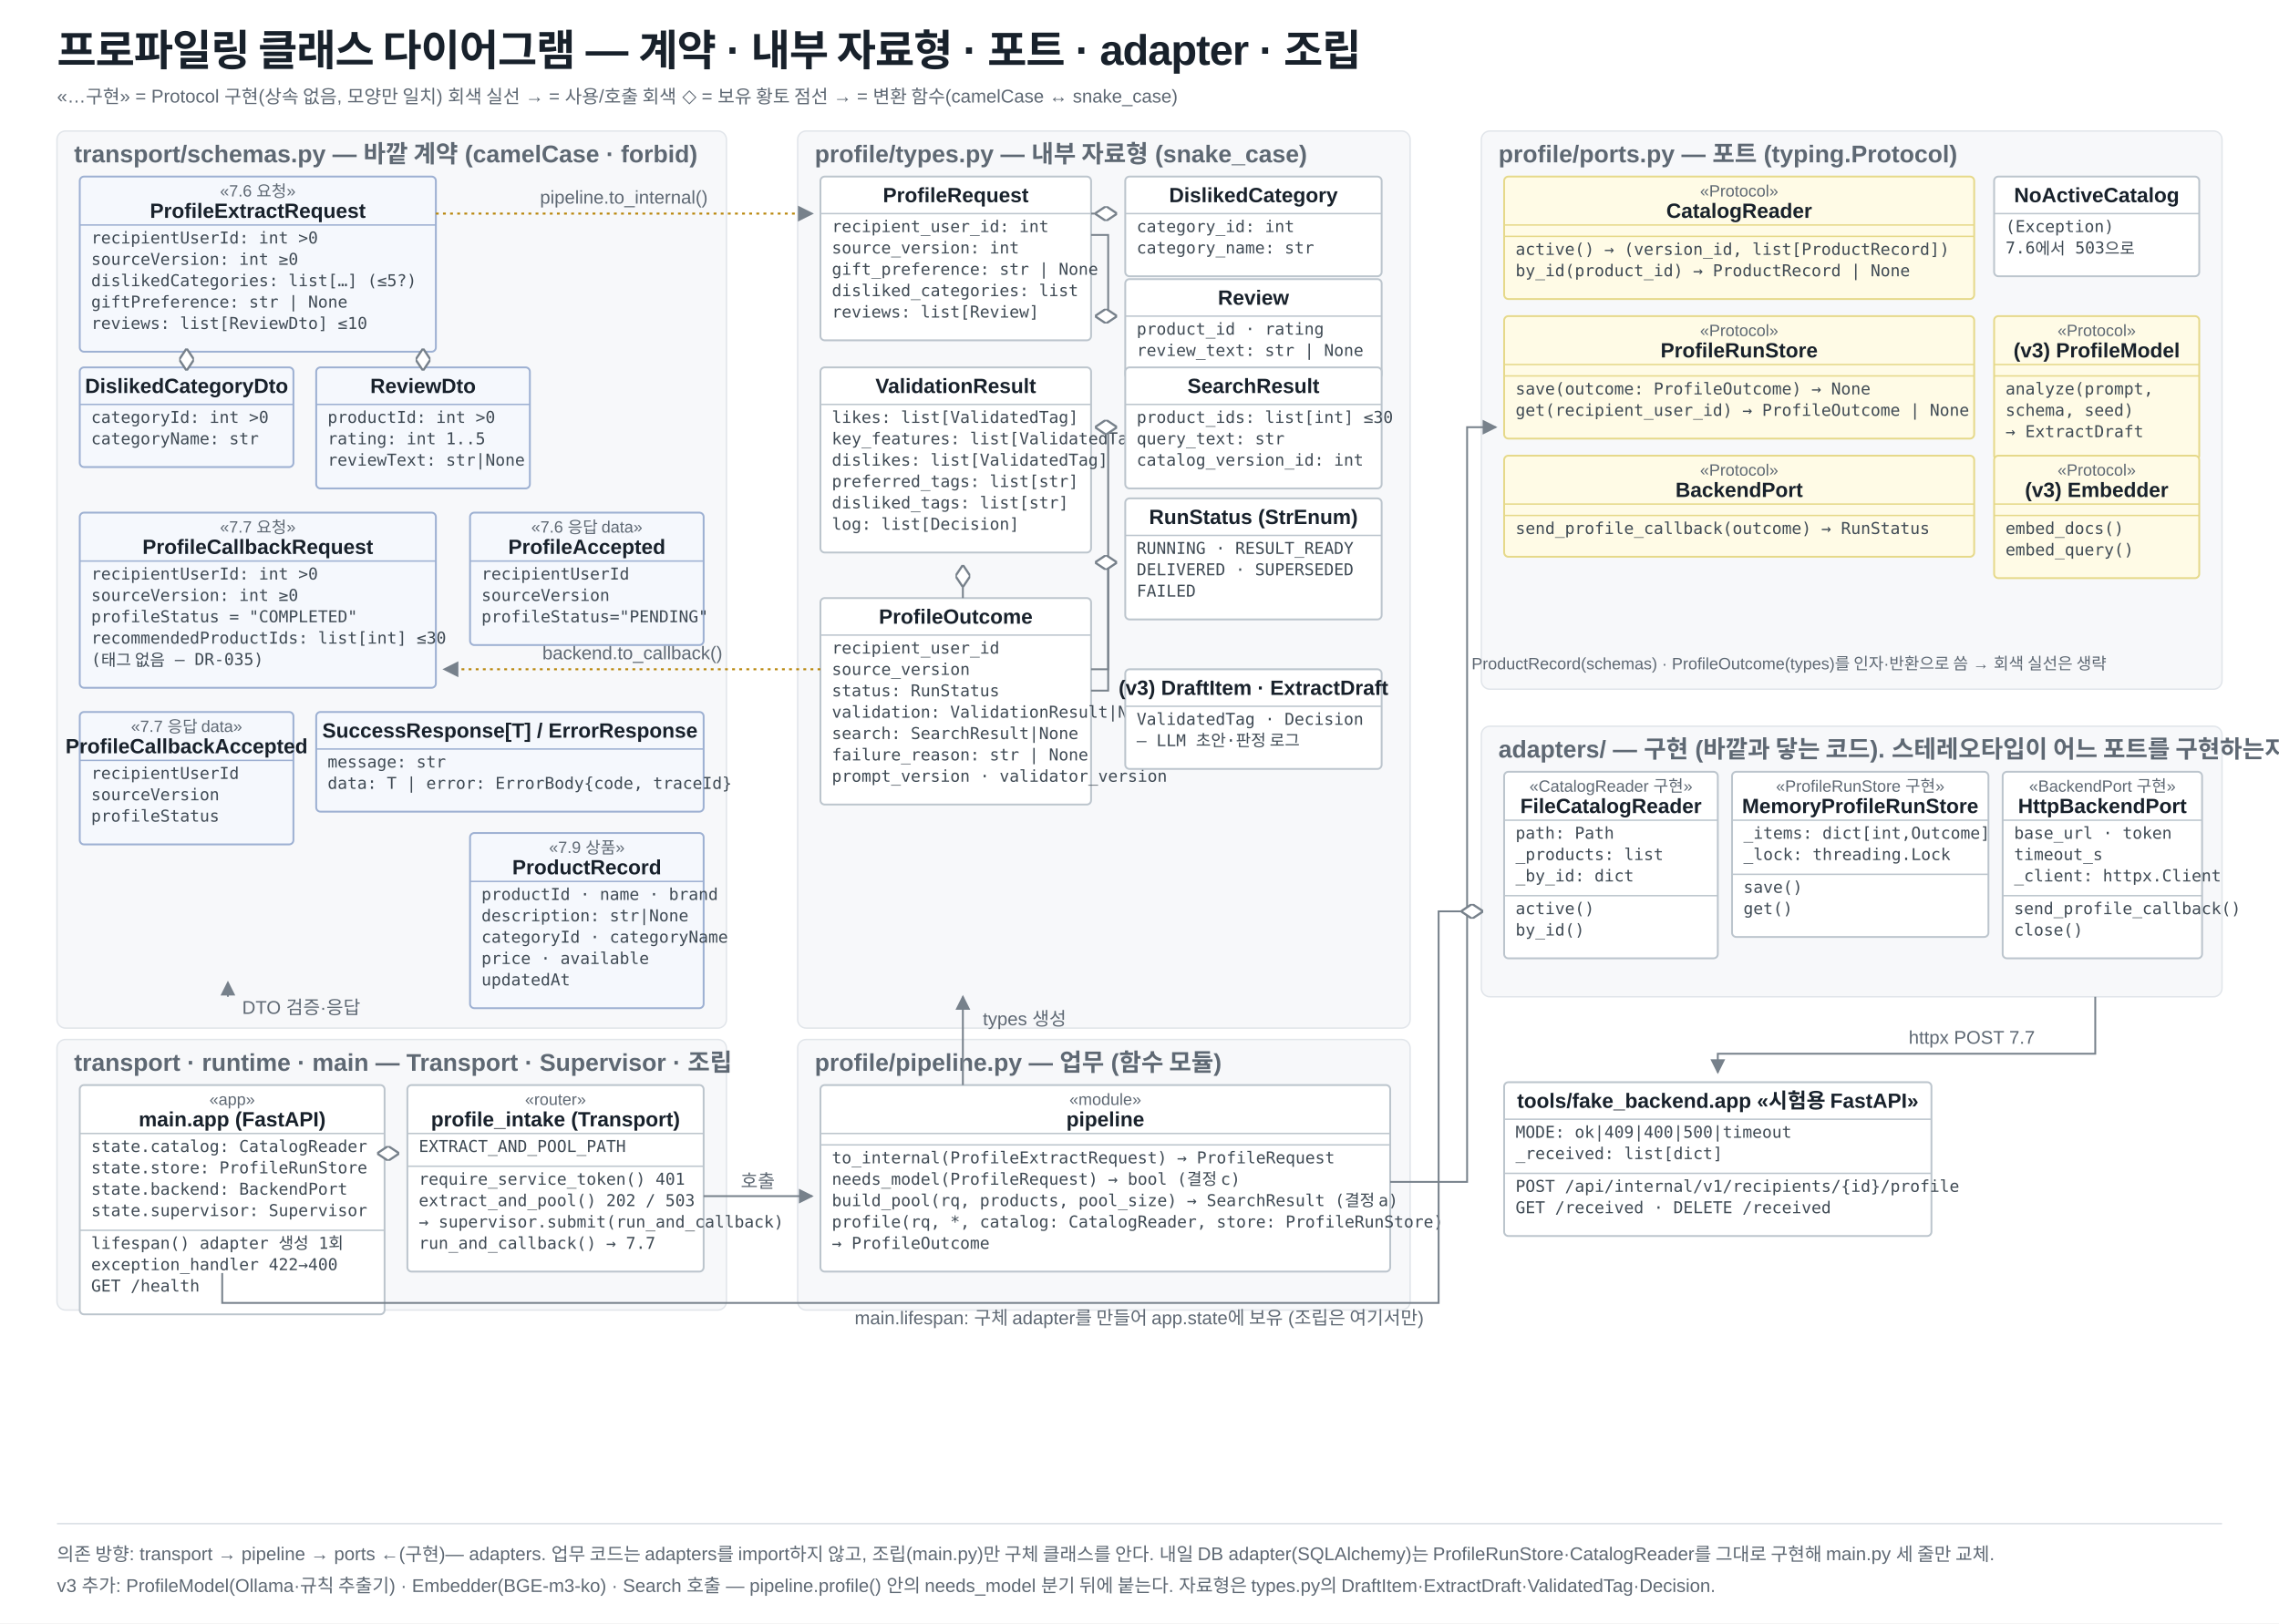
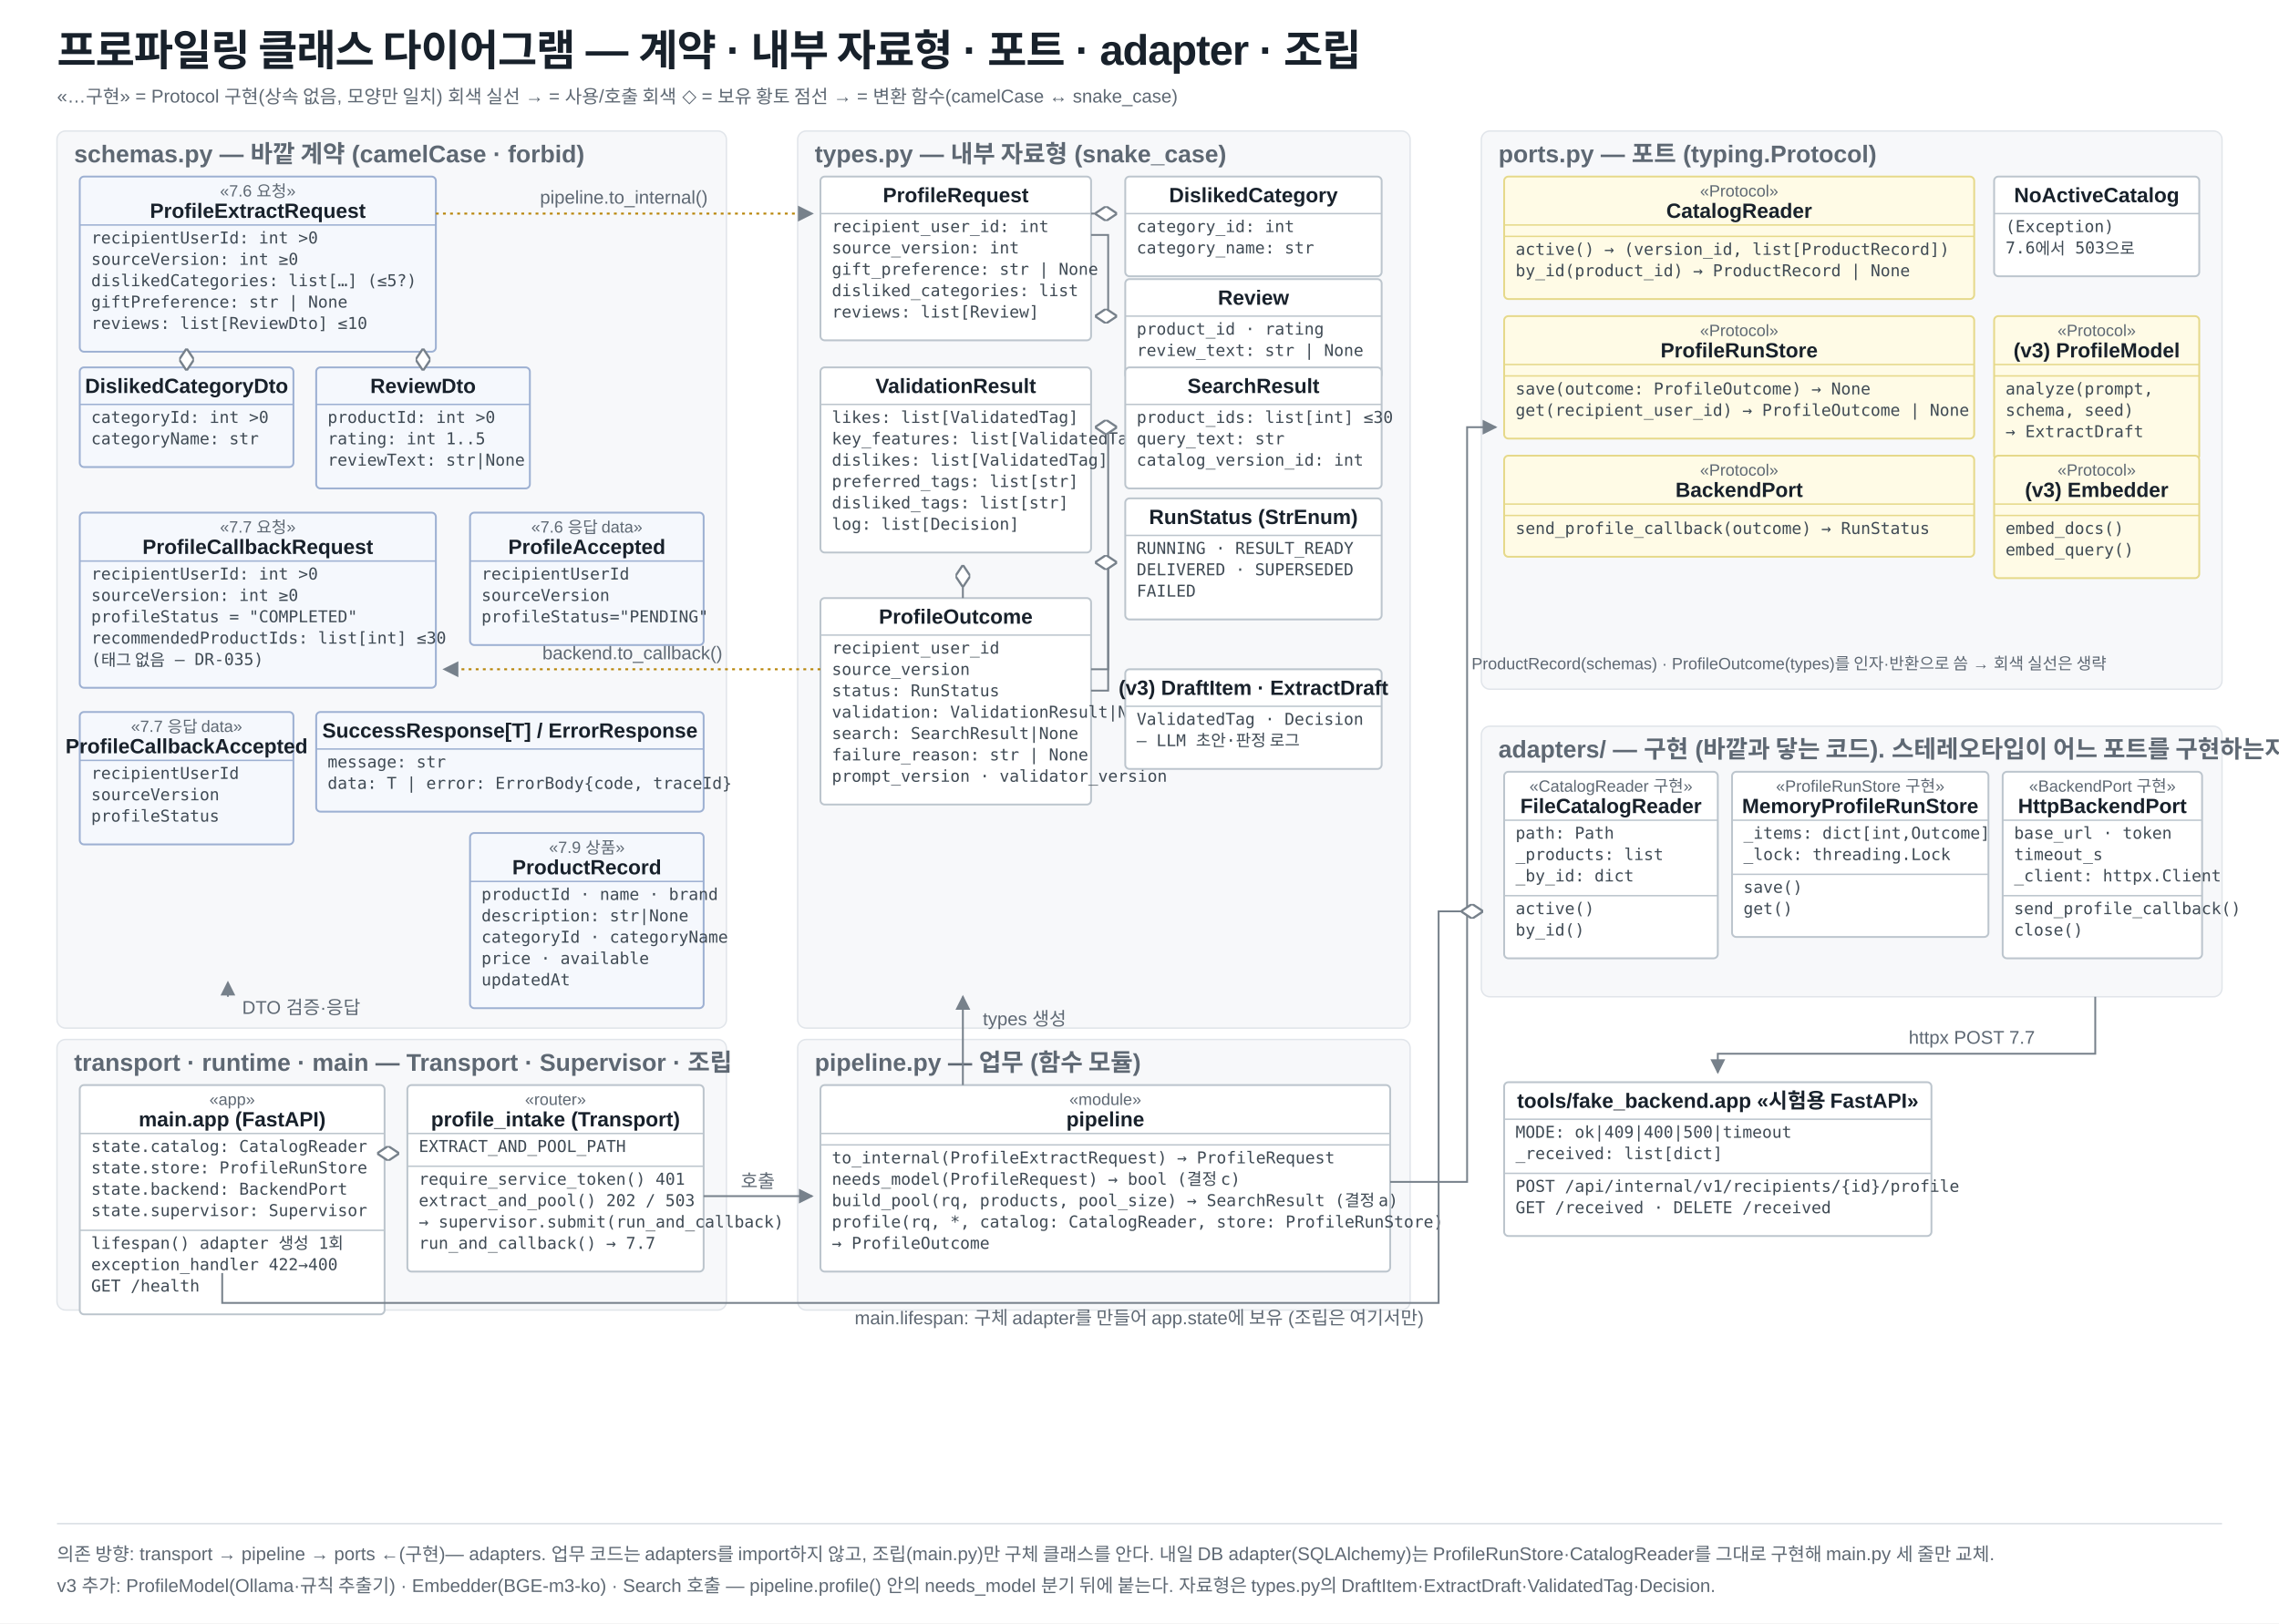
<svg xmlns="http://www.w3.org/2000/svg" width="3200" height="2280" viewBox="0 0 1600 1140" role="img">
  <defs>
    <marker id="tri" markerWidth="12" markerHeight="12" refX="11" refY="6" orient="auto">
      <path d="M0 0 L12 6 L0 12 Z" fill="#fff" stroke="#3b6fb6" stroke-width="1.3" />
    </marker>
    <marker id="arr" markerWidth="8" markerHeight="8" refX="7" refY="4" orient="auto">
      <path d="M0 0 L8 4 L0 8 Z" fill="#77818b" />
    </marker>
    <marker id="dia" markerWidth="12" markerHeight="8" refX="11" refY="4" orient="auto">
      <path d="M0 4 L6 0 L12 4 L6 8 Z" fill="#fff" stroke="#77818b" stroke-width="1.2" />
    </marker>
    <style>text{font-family:"Apple SD Gothic Neo","Noto Sans KR",Arial,sans-serif;fill:#18212b}.title{font-size:30px;font-weight:700;letter-spacing:-.6px}.pkg{font-size:17px;font-weight:700;fill:#5e6873}.cn{font-size:14.5px;font-weight:700}.st{font-size:11.5px;fill:#5e6873}.m{font-family:Menlo,ui-monospace,monospace;font-size:11.5px;fill:#3f4a54}.small{font-size:13px;fill:#5e6873}
.impl{fill:none;stroke:#3b6fb6;stroke-width:1.4;stroke-dasharray:6 4;marker-end:url(#tri)}.use{fill:none;stroke:#77818b;stroke-width:1.3;marker-end:url(#arr)}.has{fill:none;stroke:#77818b;stroke-width:1.3;marker-end:url(#dia)}.conv{fill:none;stroke:#b8860b;stroke-width:1.4;stroke-dasharray:2 3;marker-end:url(#arr)}.pkgbg{fill:#f7f8fa;stroke:#e1e5ea;stroke-width:1}.rule{stroke:#d9dee3;stroke-width:1}</style>
  </defs>
  <rect width="1600" height="1140" fill="white" />
  <text x="40" y="46" class="title">프로파일링 클래스 다이어그램 — 계약 · 내부 자료형 · 포트 · adapter · 조립</text>
  <text x="40" y="72" class="small">«…구현» = Protocol 구현(상속 없음, 모양만 일치)   회색 실선 → = 사용/호출   회색 ◇ = 보유   황토 점선 → = 변환 함수(camelCase ↔ snake_case)</text>
  <rect x="40" y="92" width="470" height="630" rx="6" class="pkgbg" />
-   <text x="52" y="114" class="pkg">transport/schemas.py — 바깥 계약 (camelCase · forbid)</text>
+   <text x="52" y="114" class="pkg">schemas.py — 바깥 계약 (camelCase · forbid)</text>
  <rect x="56" y="124" width="250" height="123" rx="3" fill="#f5f8fd" stroke="#9db0d2" stroke-width="1.3" />
  <text x="181.0" y="138" class="st" text-anchor="middle">«7.6 요청»</text>
  <text x="181.0" y="153" class="cn" text-anchor="middle">ProfileExtractRequest</text>
  <line x1="56" y1="158" x2="306" y2="158" stroke="#9db0d2" />
  <text x="64" y="171" class="m">recipientUserId: int &gt;0</text>
  <text x="64" y="186" class="m">sourceVersion: int ≥0</text>
  <text x="64" y="201" class="m">dislikedCategories: list[…]  (≤5?)</text>
  <text x="64" y="216" class="m">giftPreference: str | None</text>
  <text x="64" y="231" class="m">reviews: list[ReviewDto] ≤10</text>
  <rect x="56" y="258" width="150" height="70" rx="3" fill="#f5f8fd" stroke="#9db0d2" stroke-width="1.3" />
  <text x="131.0" y="276" class="cn" text-anchor="middle">DislikedCategoryDto</text>
  <line x1="56" y1="284" x2="206" y2="284" stroke="#9db0d2" />
  <text x="64" y="297" class="m">categoryId: int &gt;0</text>
  <text x="64" y="312" class="m">categoryName: str</text>
  <rect x="222" y="258" width="150" height="85" rx="3" fill="#f5f8fd" stroke="#9db0d2" stroke-width="1.3" />
  <text x="297.0" y="276" class="cn" text-anchor="middle">ReviewDto</text>
  <line x1="222" y1="284" x2="372" y2="284" stroke="#9db0d2" />
  <text x="230" y="297" class="m">productId: int &gt;0</text>
  <text x="230" y="312" class="m">rating: int 1..5</text>
  <text x="230" y="327" class="m">reviewText: str|None</text>
  <rect x="330" y="360" width="164" height="93" rx="3" fill="#f5f8fd" stroke="#9db0d2" stroke-width="1.3" />
  <text x="412.0" y="374" class="st" text-anchor="middle">«7.6 응답 data»</text>
  <text x="412.0" y="389" class="cn" text-anchor="middle">ProfileAccepted</text>
  <line x1="330" y1="394" x2="494" y2="394" stroke="#9db0d2" />
  <text x="338" y="407" class="m">recipientUserId</text>
  <text x="338" y="422" class="m">sourceVersion</text>
  <text x="338" y="437" class="m">profileStatus="PENDING"</text>
  <rect x="56" y="360" width="250" height="123" rx="3" fill="#f5f8fd" stroke="#9db0d2" stroke-width="1.3" />
  <text x="181.0" y="374" class="st" text-anchor="middle">«7.7 요청»</text>
  <text x="181.0" y="389" class="cn" text-anchor="middle">ProfileCallbackRequest</text>
  <line x1="56" y1="394" x2="306" y2="394" stroke="#9db0d2" />
  <text x="64" y="407" class="m">recipientUserId: int &gt;0</text>
  <text x="64" y="422" class="m">sourceVersion: int ≥0</text>
  <text x="64" y="437" class="m">profileStatus = "COMPLETED"</text>
  <text x="64" y="452" class="m">recommendedProductIds: list[int] ≤30</text>
  <text x="64" y="467" class="m">(태그 없음 — DR-035)</text>
  <rect x="56" y="500" width="150" height="93" rx="3" fill="#f5f8fd" stroke="#9db0d2" stroke-width="1.3" />
  <text x="131.0" y="514" class="st" text-anchor="middle">«7.7 응답 data»</text>
  <text x="131.0" y="529" class="cn" text-anchor="middle">ProfileCallbackAccepted</text>
  <line x1="56" y1="534" x2="206" y2="534" stroke="#9db0d2" />
  <text x="64" y="547" class="m">recipientUserId</text>
  <text x="64" y="562" class="m">sourceVersion</text>
  <text x="64" y="577" class="m">profileStatus</text>
  <rect x="330" y="585" width="164" height="123" rx="3" fill="#f5f8fd" stroke="#9db0d2" stroke-width="1.3" />
  <text x="412.0" y="599" class="st" text-anchor="middle">«7.9 상품»</text>
  <text x="412.0" y="614" class="cn" text-anchor="middle">ProductRecord</text>
  <line x1="330" y1="619" x2="494" y2="619" stroke="#9db0d2" />
  <text x="338" y="632" class="m">productId · name · brand</text>
  <text x="338" y="647" class="m">description: str|None</text>
  <text x="338" y="662" class="m">categoryId · categoryName</text>
  <text x="338" y="677" class="m">price · available</text>
  <text x="338" y="692" class="m">updatedAt</text>
  <rect x="222" y="500" width="272" height="70" rx="3" fill="#f5f8fd" stroke="#9db0d2" stroke-width="1.3" />
  <text x="358.0" y="518" class="cn" text-anchor="middle">SuccessResponse[T]  /  ErrorResponse</text>
  <line x1="222" y1="526" x2="494" y2="526" stroke="#9db0d2" />
  <text x="230" y="539" class="m">message: str</text>
  <text x="230" y="554" class="m">data: T   |   error: ErrorBody{code, traceId}</text>
  <path d="M131 258 V246" class="has" />
  <path d="M297 258 V246" class="has" />
  <rect x="560" y="92" width="430" height="630" rx="6" class="pkgbg" />
-   <text x="572" y="114" class="pkg">profile/types.py — 내부 자료형 (snake_case)</text>
+   <text x="572" y="114" class="pkg">types.py — 내부 자료형 (snake_case)</text>
  <rect x="576" y="124" width="190" height="115" rx="3" fill="#fff" stroke="#bcc5cd" stroke-width="1.3" />
  <text x="671.0" y="142" class="cn" text-anchor="middle">ProfileRequest</text>
  <line x1="576" y1="150" x2="766" y2="150" stroke="#bcc5cd" />
  <text x="584" y="163" class="m">recipient_user_id: int</text>
  <text x="584" y="178" class="m">source_version: int</text>
  <text x="584" y="193" class="m">gift_preference: str | None</text>
  <text x="584" y="208" class="m">disliked_categories: list</text>
  <text x="584" y="223" class="m">reviews: list[Review]</text>
  <rect x="790" y="124" width="180" height="70" rx="3" fill="#fff" stroke="#bcc5cd" stroke-width="1.3" />
  <text x="880.0" y="142" class="cn" text-anchor="middle">DislikedCategory</text>
  <line x1="790" y1="150" x2="970" y2="150" stroke="#bcc5cd" />
  <text x="798" y="163" class="m">category_id: int</text>
  <text x="798" y="178" class="m">category_name: str</text>
  <rect x="790" y="196" width="180" height="70" rx="3" fill="#fff" stroke="#bcc5cd" stroke-width="1.3" />
  <text x="880.0" y="214" class="cn" text-anchor="middle">Review</text>
  <line x1="790" y1="222" x2="970" y2="222" stroke="#bcc5cd" />
  <text x="798" y="235" class="m">product_id · rating</text>
  <text x="798" y="250" class="m">review_text: str | None</text>
  <rect x="576" y="258" width="190" height="130" rx="3" fill="#fff" stroke="#bcc5cd" stroke-width="1.3" />
  <text x="671.0" y="276" class="cn" text-anchor="middle">ValidationResult</text>
  <line x1="576" y1="284" x2="766" y2="284" stroke="#bcc5cd" />
  <text x="584" y="297" class="m">likes: list[ValidatedTag]</text>
  <text x="584" y="312" class="m">key_features: list[ValidatedTag]</text>
  <text x="584" y="327" class="m">dislikes: list[ValidatedTag]</text>
  <text x="584" y="342" class="m">preferred_tags: list[str]</text>
  <text x="584" y="357" class="m">disliked_tags: list[str]</text>
  <text x="584" y="372" class="m">log: list[Decision]</text>
  <rect x="790" y="258" width="180" height="85" rx="3" fill="#fff" stroke="#bcc5cd" stroke-width="1.3" />
  <text x="880.0" y="276" class="cn" text-anchor="middle">SearchResult</text>
  <line x1="790" y1="284" x2="970" y2="284" stroke="#bcc5cd" />
  <text x="798" y="297" class="m">product_ids: list[int] ≤30</text>
  <text x="798" y="312" class="m">query_text: str</text>
  <text x="798" y="327" class="m">catalog_version_id: int</text>
  <rect x="790" y="350" width="180" height="85" rx="3" fill="#fff" stroke="#bcc5cd" stroke-width="1.3" />
  <text x="880.0" y="368" class="cn" text-anchor="middle">RunStatus (StrEnum)</text>
  <line x1="790" y1="376" x2="970" y2="376" stroke="#bcc5cd" />
  <text x="798" y="389" class="m">RUNNING · RESULT_READY</text>
  <text x="798" y="404" class="m">DELIVERED · SUPERSEDED</text>
  <text x="798" y="419" class="m">FAILED</text>
  <rect x="576" y="420" width="190" height="145" rx="3" fill="#fff" stroke="#bcc5cd" stroke-width="1.3" />
  <text x="671.0" y="438" class="cn" text-anchor="middle">ProfileOutcome</text>
  <line x1="576" y1="446" x2="766" y2="446" stroke="#bcc5cd" />
  <text x="584" y="459" class="m">recipient_user_id</text>
  <text x="584" y="474" class="m">source_version</text>
  <text x="584" y="489" class="m">status: RunStatus</text>
  <text x="584" y="504" class="m">validation: ValidationResult|None</text>
  <text x="584" y="519" class="m">search: SearchResult|None</text>
  <text x="584" y="534" class="m">failure_reason: str | None</text>
  <text x="584" y="549" class="m">prompt_version · validator_version</text>
  <rect x="790" y="470" width="180" height="70" rx="3" fill="#fff" stroke="#bcc5cd" stroke-width="1.3" />
  <text x="880.0" y="488" class="cn" text-anchor="middle">(v3) DraftItem · ExtractDraft</text>
  <line x1="790" y1="496" x2="970" y2="496" stroke="#bcc5cd" />
  <text x="798" y="509" class="m">ValidatedTag · Decision</text>
  <text x="798" y="524" class="m">— LLM 초안·판정 로그</text>
  <path d="M766 150 H783" class="has" />
  <path d="M766 165 H778 V222 H783" class="has" />
  <path d="M676 420 V398" class="has" />
  <path d="M766 470 H778 V300 H783" class="has" />
  <path d="M766 485 H778 V395 H783" class="has" />
  <path d="M306 150 H570" class="conv" />
  <text x="438" y="143" class="small" text-anchor="middle">pipeline.to_internal()</text>
  <path d="M576 470 H312" class="conv" />
  <text x="444" y="463" class="small" text-anchor="middle">backend.to_callback()</text>
  <rect x="1040" y="92" width="520" height="392" rx="6" class="pkgbg" />
-   <text x="1052" y="114" class="pkg">profile/ports.py — 포트 (typing.Protocol)</text>
+   <text x="1052" y="114" class="pkg">ports.py — 포트 (typing.Protocol)</text>
  <rect x="1056" y="124" width="330" height="86" rx="3" fill="#fffbe6" stroke="#e6d98a" stroke-width="1.3" />
  <text x="1221.0" y="138" class="st" text-anchor="middle">«Protocol»</text>
  <text x="1221.0" y="153" class="cn" text-anchor="middle">CatalogReader</text>
  <line x1="1056" y1="158" x2="1386" y2="158" stroke="#e6d98a" />
  <line x1="1056" y1="166" x2="1386" y2="166" stroke="#e6d98a" />
  <text x="1064" y="179" class="m">active() → (version_id, list[ProductRecord])</text>
  <text x="1064" y="194" class="m">by_id(product_id) → ProductRecord | None</text>
  <rect x="1400" y="124" width="144" height="70" rx="3" fill="#fff" stroke="#bcc5cd" stroke-width="1.3" />
  <text x="1472.0" y="142" class="cn" text-anchor="middle">NoActiveCatalog</text>
  <line x1="1400" y1="150" x2="1544" y2="150" stroke="#bcc5cd" />
  <text x="1408" y="163" class="m">(Exception)</text>
  <text x="1408" y="178" class="m">7.6에서 503으로</text>
  <rect x="1056" y="222" width="330" height="86" rx="3" fill="#fffbe6" stroke="#e6d98a" stroke-width="1.3" />
  <text x="1221.0" y="236" class="st" text-anchor="middle">«Protocol»</text>
  <text x="1221.0" y="251" class="cn" text-anchor="middle">ProfileRunStore</text>
  <line x1="1056" y1="256" x2="1386" y2="256" stroke="#e6d98a" />
  <line x1="1056" y1="264" x2="1386" y2="264" stroke="#e6d98a" />
  <text x="1064" y="277" class="m">save(outcome: ProfileOutcome) → None</text>
  <text x="1064" y="292" class="m">get(recipient_user_id) → ProfileOutcome | None</text>
  <rect x="1056" y="320" width="330" height="71" rx="3" fill="#fffbe6" stroke="#e6d98a" stroke-width="1.3" />
  <text x="1221.0" y="334" class="st" text-anchor="middle">«Protocol»</text>
  <text x="1221.0" y="349" class="cn" text-anchor="middle">BackendPort</text>
  <line x1="1056" y1="354" x2="1386" y2="354" stroke="#e6d98a" />
  <line x1="1056" y1="362" x2="1386" y2="362" stroke="#e6d98a" />
  <text x="1064" y="375" class="m">send_profile_callback(outcome) → RunStatus</text>
  <rect x="1400" y="222" width="144" height="101" rx="3" fill="#fffbe6" stroke="#e6d98a" stroke-width="1.3" />
  <text x="1472.0" y="236" class="st" text-anchor="middle">«Protocol»</text>
  <text x="1472.0" y="251" class="cn" text-anchor="middle">(v3) ProfileModel</text>
  <line x1="1400" y1="256" x2="1544" y2="256" stroke="#e6d98a" />
  <line x1="1400" y1="264" x2="1544" y2="264" stroke="#e6d98a" />
  <text x="1408" y="277" class="m">analyze(prompt,</text>
  <text x="1408" y="292" class="m">  schema, seed)</text>
  <text x="1408" y="307" class="m">→ ExtractDraft</text>
  <rect x="1400" y="320" width="144" height="86" rx="3" fill="#fffbe6" stroke="#e6d98a" stroke-width="1.3" />
  <text x="1472.0" y="334" class="st" text-anchor="middle">«Protocol»</text>
  <text x="1472.0" y="349" class="cn" text-anchor="middle">(v3) Embedder</text>
  <line x1="1400" y1="354" x2="1544" y2="354" stroke="#e6d98a" />
  <line x1="1400" y1="362" x2="1544" y2="362" stroke="#e6d98a" />
  <text x="1408" y="375" class="m">embed_docs()</text>
  <text x="1408" y="390" class="m">embed_query()</text>
  <text x="1256" y="470" class="st" text-anchor="middle">ProductRecord(schemas) · ProfileOutcome(types)를 인자·반환으로 씀 → 회색 실선은 생략</text>
  <rect x="1040" y="510" width="520" height="190" rx="6" class="pkgbg" />
  <text x="1052" y="532" class="pkg">adapters/ — 구현 (바깥과 닿는 코드). 스테레오타입이 어느 포트를 구현하는지</text>
  <rect x="1056" y="542" width="150" height="131" rx="3" fill="#fff" stroke="#bcc5cd" stroke-width="1.3" />
  <text x="1131.0" y="556" class="st" text-anchor="middle">«CatalogReader 구현»</text>
  <text x="1131.0" y="571" class="cn" text-anchor="middle">FileCatalogReader</text>
  <line x1="1056" y1="576" x2="1206" y2="576" stroke="#bcc5cd" />
  <text x="1064" y="589" class="m">path: Path</text>
  <text x="1064" y="604" class="m">_products: list</text>
  <text x="1064" y="619" class="m">_by_id: dict</text>
  <line x1="1056" y1="629" x2="1206" y2="629" stroke="#bcc5cd" />
  <text x="1064" y="642" class="m">active()</text>
  <text x="1064" y="657" class="m">by_id()</text>
  <rect x="1216" y="542" width="180" height="116" rx="3" fill="#fff" stroke="#bcc5cd" stroke-width="1.3" />
  <text x="1306.0" y="556" class="st" text-anchor="middle">«ProfileRunStore 구현»</text>
  <text x="1306.0" y="571" class="cn" text-anchor="middle">MemoryProfileRunStore</text>
  <line x1="1216" y1="576" x2="1396" y2="576" stroke="#bcc5cd" />
  <text x="1224" y="589" class="m">_items: dict[int,Outcome]</text>
  <text x="1224" y="604" class="m">_lock: threading.Lock</text>
  <line x1="1216" y1="614" x2="1396" y2="614" stroke="#bcc5cd" />
  <text x="1224" y="627" class="m">save()</text>
  <text x="1224" y="642" class="m">get()</text>
  <rect x="1406" y="542" width="140" height="131" rx="3" fill="#fff" stroke="#bcc5cd" stroke-width="1.3" />
  <text x="1476.0" y="556" class="st" text-anchor="middle">«BackendPort 구현»</text>
  <text x="1476.0" y="571" class="cn" text-anchor="middle">HttpBackendPort</text>
  <line x1="1406" y1="576" x2="1546" y2="576" stroke="#bcc5cd" />
  <text x="1414" y="589" class="m">base_url · token</text>
  <text x="1414" y="604" class="m">timeout_s</text>
  <text x="1414" y="619" class="m">_client: httpx.Client</text>
  <line x1="1406" y1="629" x2="1546" y2="629" stroke="#bcc5cd" />
  <text x="1414" y="642" class="m">send_profile_callback()</text>
  <text x="1414" y="657" class="m">close()</text>
  <rect x="560" y="730" width="430" height="190" rx="6" class="pkgbg" />
-   <text x="572" y="752" class="pkg">profile/pipeline.py — 업무 (함수 모듈)</text>
+   <text x="572" y="752" class="pkg">pipeline.py — 업무 (함수 모듈)</text>
  <rect x="576" y="762" width="400" height="131" rx="3" fill="#fff" stroke="#bcc5cd" stroke-width="1.3" />
  <text x="776.0" y="776" class="st" text-anchor="middle">«module»</text>
  <text x="776.0" y="791" class="cn" text-anchor="middle">pipeline</text>
  <line x1="576" y1="796" x2="976" y2="796" stroke="#bcc5cd" />
  <line x1="576" y1="804" x2="976" y2="804" stroke="#bcc5cd" />
  <text x="584" y="817" class="m">to_internal(ProfileExtractRequest) → ProfileRequest</text>
  <text x="584" y="832" class="m">needs_model(ProfileRequest) → bool                     (결정 c)</text>
  <text x="584" y="847" class="m">build_pool(rq, products, pool_size) → SearchResult    (결정 a)</text>
  <text x="584" y="862" class="m">profile(rq, *, catalog: CatalogReader, store: ProfileRunStore)</text>
  <text x="584" y="877" class="m">   → ProfileOutcome</text>
  <path d="M976 830 H1030 V300 H1050" class="use" />
  <path d="M676 762 V700" class="use" />
  <text x="690" y="720" class="small">types 생성</text>
  <rect x="40" y="730" width="470" height="190" rx="6" class="pkgbg" />
  <text x="52" y="752" class="pkg">transport · runtime · main — Transport · Supervisor · 조립</text>
  <rect x="56" y="762" width="214" height="161" rx="3" fill="#fff" stroke="#bcc5cd" stroke-width="1.3" />
  <text x="163.0" y="776" class="st" text-anchor="middle">«app»</text>
  <text x="163.0" y="791" class="cn" text-anchor="middle">main.app (FastAPI)</text>
  <line x1="56" y1="796" x2="270" y2="796" stroke="#bcc5cd" />
  <text x="64" y="809" class="m">state.catalog: CatalogReader</text>
  <text x="64" y="824" class="m">state.store: ProfileRunStore</text>
  <text x="64" y="839" class="m">state.backend: BackendPort</text>
  <text x="64" y="854" class="m">state.supervisor: Supervisor</text>
  <line x1="56" y1="864" x2="270" y2="864" stroke="#bcc5cd" />
  <text x="64" y="877" class="m">lifespan()  adapter 생성 1회</text>
  <text x="64" y="892" class="m">exception_handler 422→400</text>
  <text x="64" y="907" class="m">GET /health</text>
  <rect x="286" y="762" width="208" height="131" rx="3" fill="#fff" stroke="#bcc5cd" stroke-width="1.3" />
  <text x="390.0" y="776" class="st" text-anchor="middle">«router»</text>
  <text x="390.0" y="791" class="cn" text-anchor="middle">profile_intake (Transport)</text>
  <line x1="286" y1="796" x2="494" y2="796" stroke="#bcc5cd" />
  <text x="294" y="809" class="m">EXTRACT_AND_POOL_PATH</text>
  <line x1="286" y1="819" x2="494" y2="819" stroke="#bcc5cd" />
  <text x="294" y="832" class="m">require_service_token()  401</text>
  <text x="294" y="847" class="m">extract_and_pool()  202 / 503</text>
  <text x="294" y="862" class="m">  → supervisor.submit(run_and_callback)</text>
  <text x="294" y="877" class="m">run_and_callback()  → 7.7</text>
  <path d="M270 810 H279" class="has" />
  <path d="M494 840 H570" class="use" />
  <text x="532" y="834" class="small" text-anchor="middle">호출</text>
  <path d="M160 700 V690" class="use" />
  <text x="170" y="712" class="small">DTO 검증·응답</text>
  <path d="M156 894 V915 H1010 V640 H1040" class="has" />
  <text x="600" y="930" class="small">main.lifespan: 구체 adapter를 만들어 app.state에 보유 (조립은 여기서만)</text>
  <rect x="1056" y="760" width="300" height="108" rx="3" fill="#fff" stroke="#bcc5cd" stroke-width="1.3" />
  <text x="1206.0" y="778" class="cn" text-anchor="middle">tools/fake_backend.app  «시험용 FastAPI»</text>
  <line x1="1056" y1="786" x2="1356" y2="786" stroke="#bcc5cd" />
  <text x="1064" y="799" class="m">MODE: ok|409|400|500|timeout</text>
  <text x="1064" y="814" class="m">_received: list[dict]</text>
  <line x1="1056" y1="824" x2="1356" y2="824" stroke="#bcc5cd" />
  <text x="1064" y="837" class="m">POST /api/internal/v1/recipients/{id}/profile</text>
  <text x="1064" y="852" class="m">GET /received · DELETE /received</text>
  <path d="M1471 700 V740 H1206 V753" class="use" />
  <text x="1340" y="733" class="small">httpx POST 7.7</text>
  <line x1="40" y1="1070" x2="1560" y2="1070" class="rule" />
  <text x="40" y="1096" class="small">의존 방향: transport → pipeline → ports ←(구현)— adapters.  업무 코드는 adapters를 import하지 않고, 조립(main.py)만 구체 클래스를 안다. 내일 DB adapter(SQLAlchemy)는 ProfileRunStore·CatalogReader를 그대로 구현해 main.py 세 줄만 교체.</text>
  <text x="40" y="1118" class="small">v3 추가: ProfileModel(Ollama·규칙 추출기) · Embedder(BGE-m3-ko) · Search 호출 — pipeline.profile() 안의 needs_model 분기 뒤에 붙는다. 자료형은 types.py의 DraftItem·ExtractDraft·ValidatedTag·Decision.</text>
</svg>
